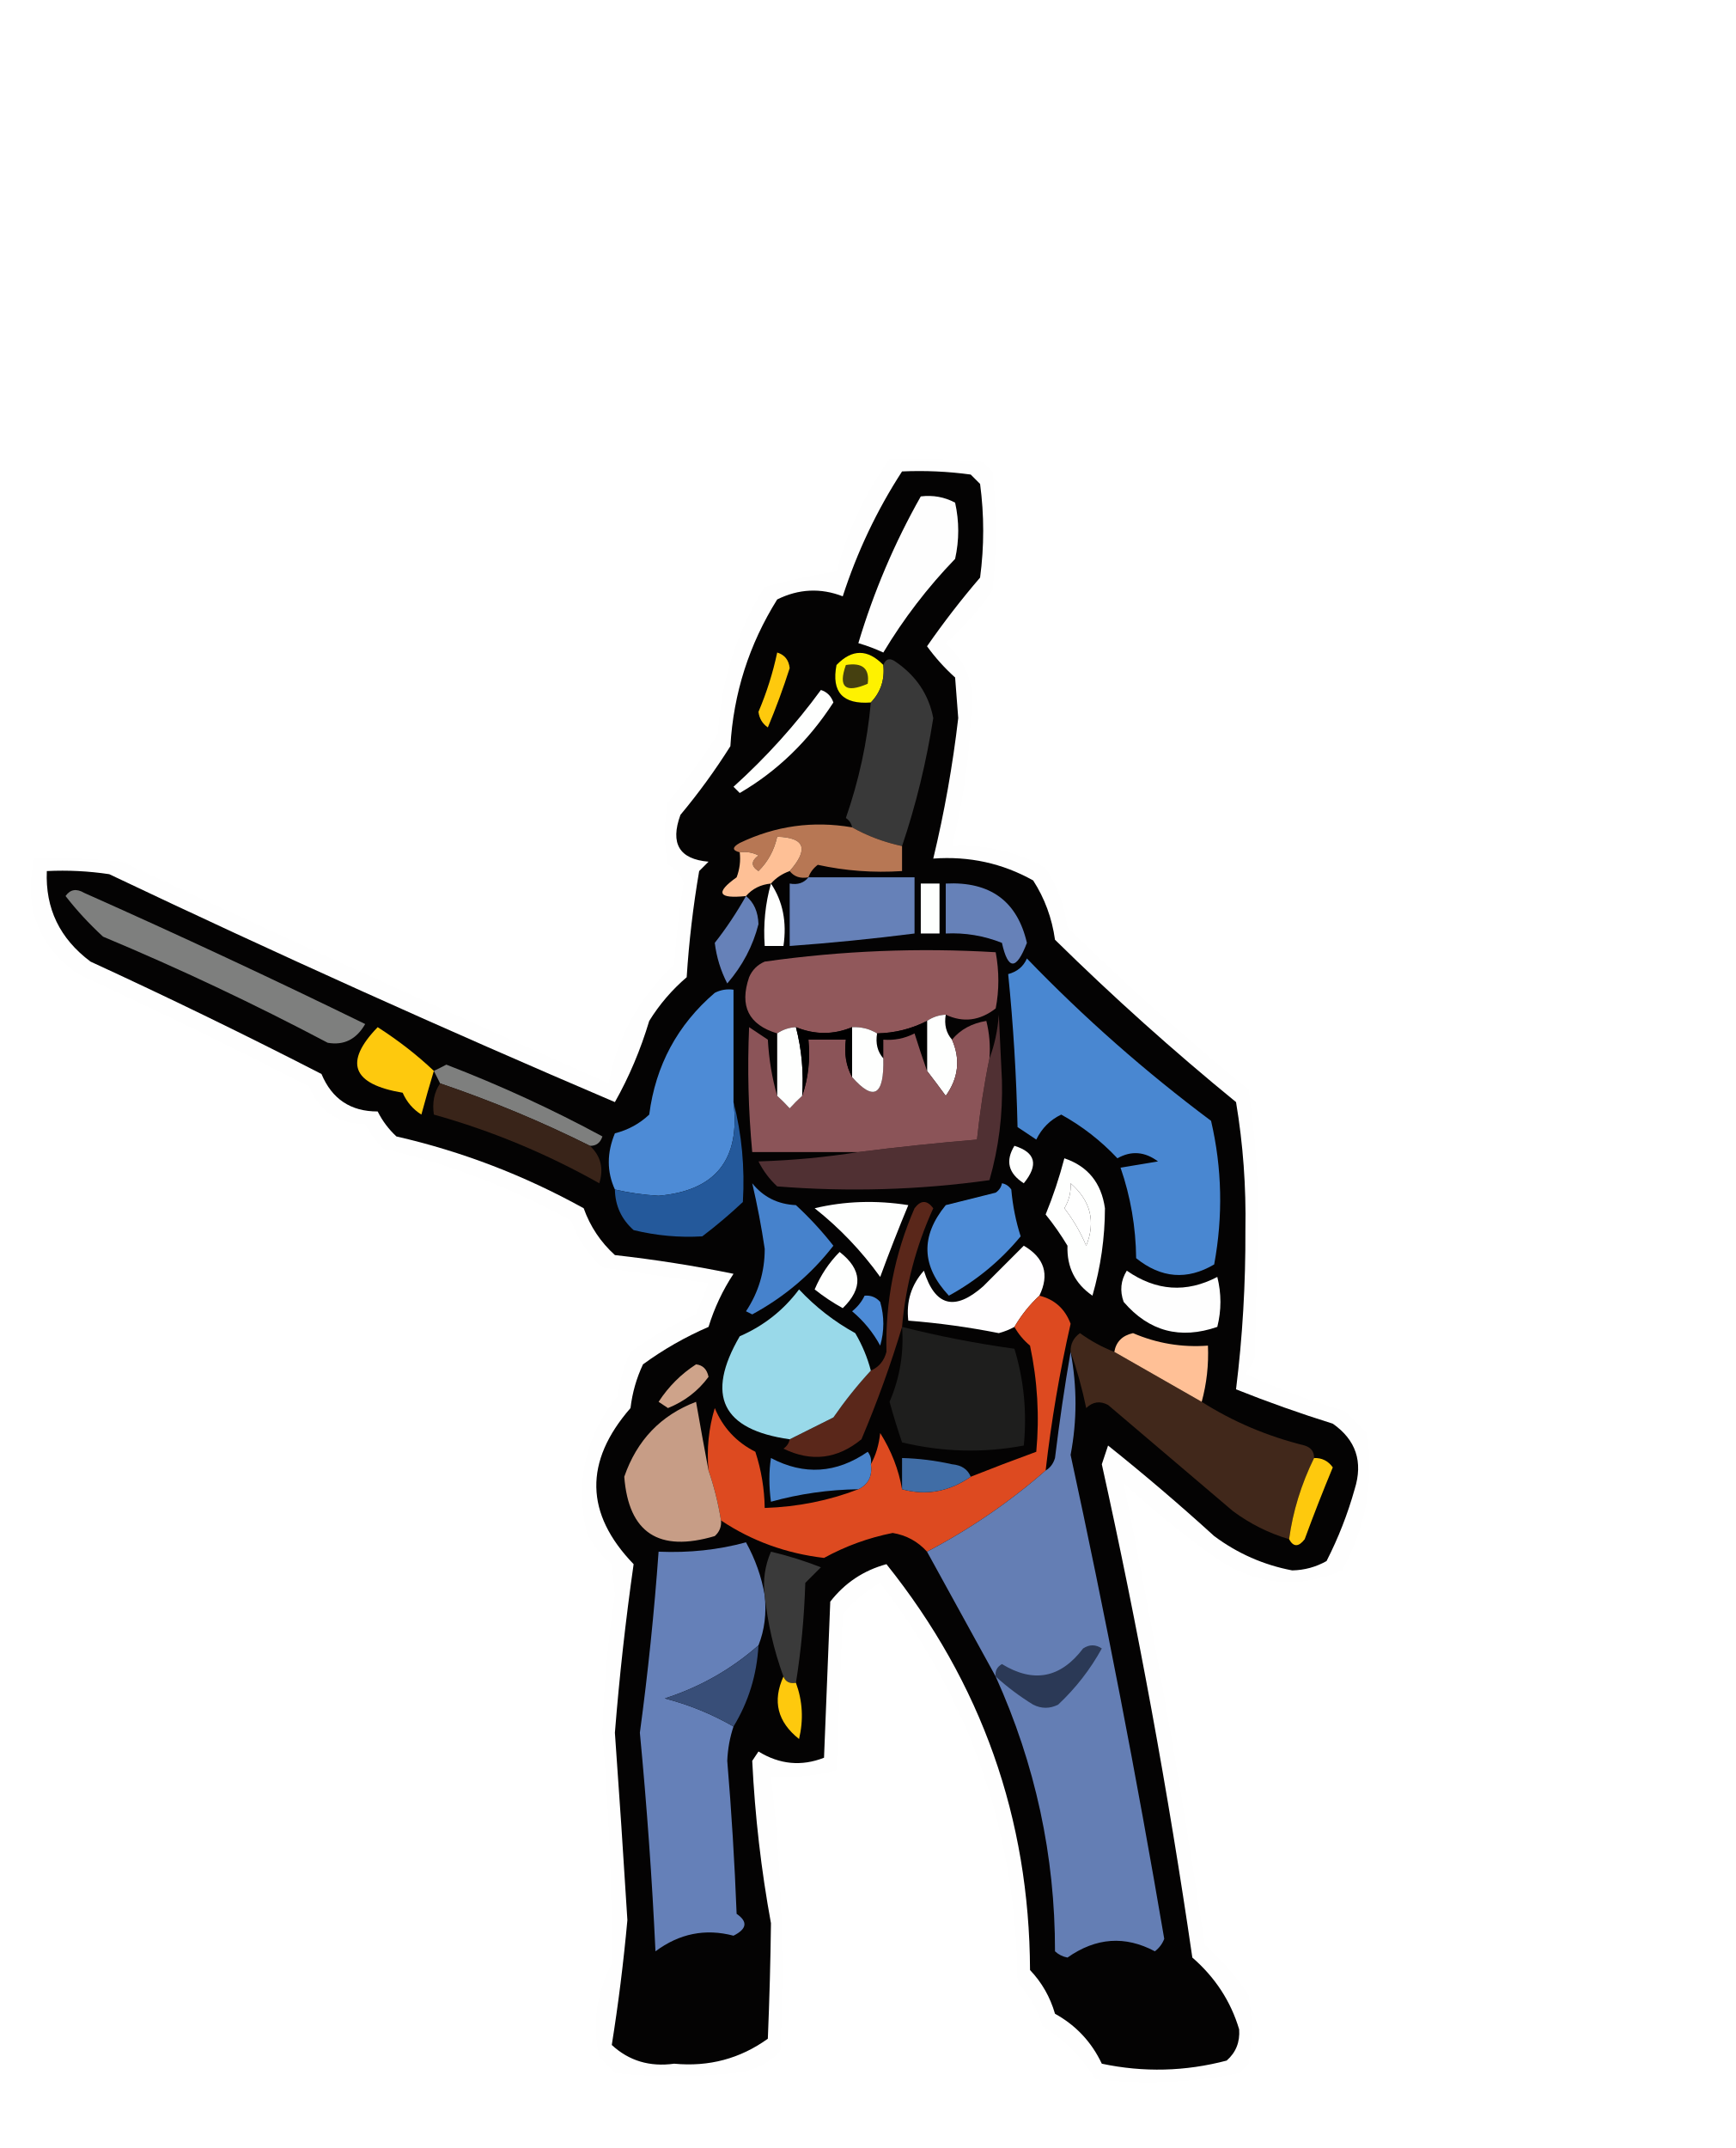
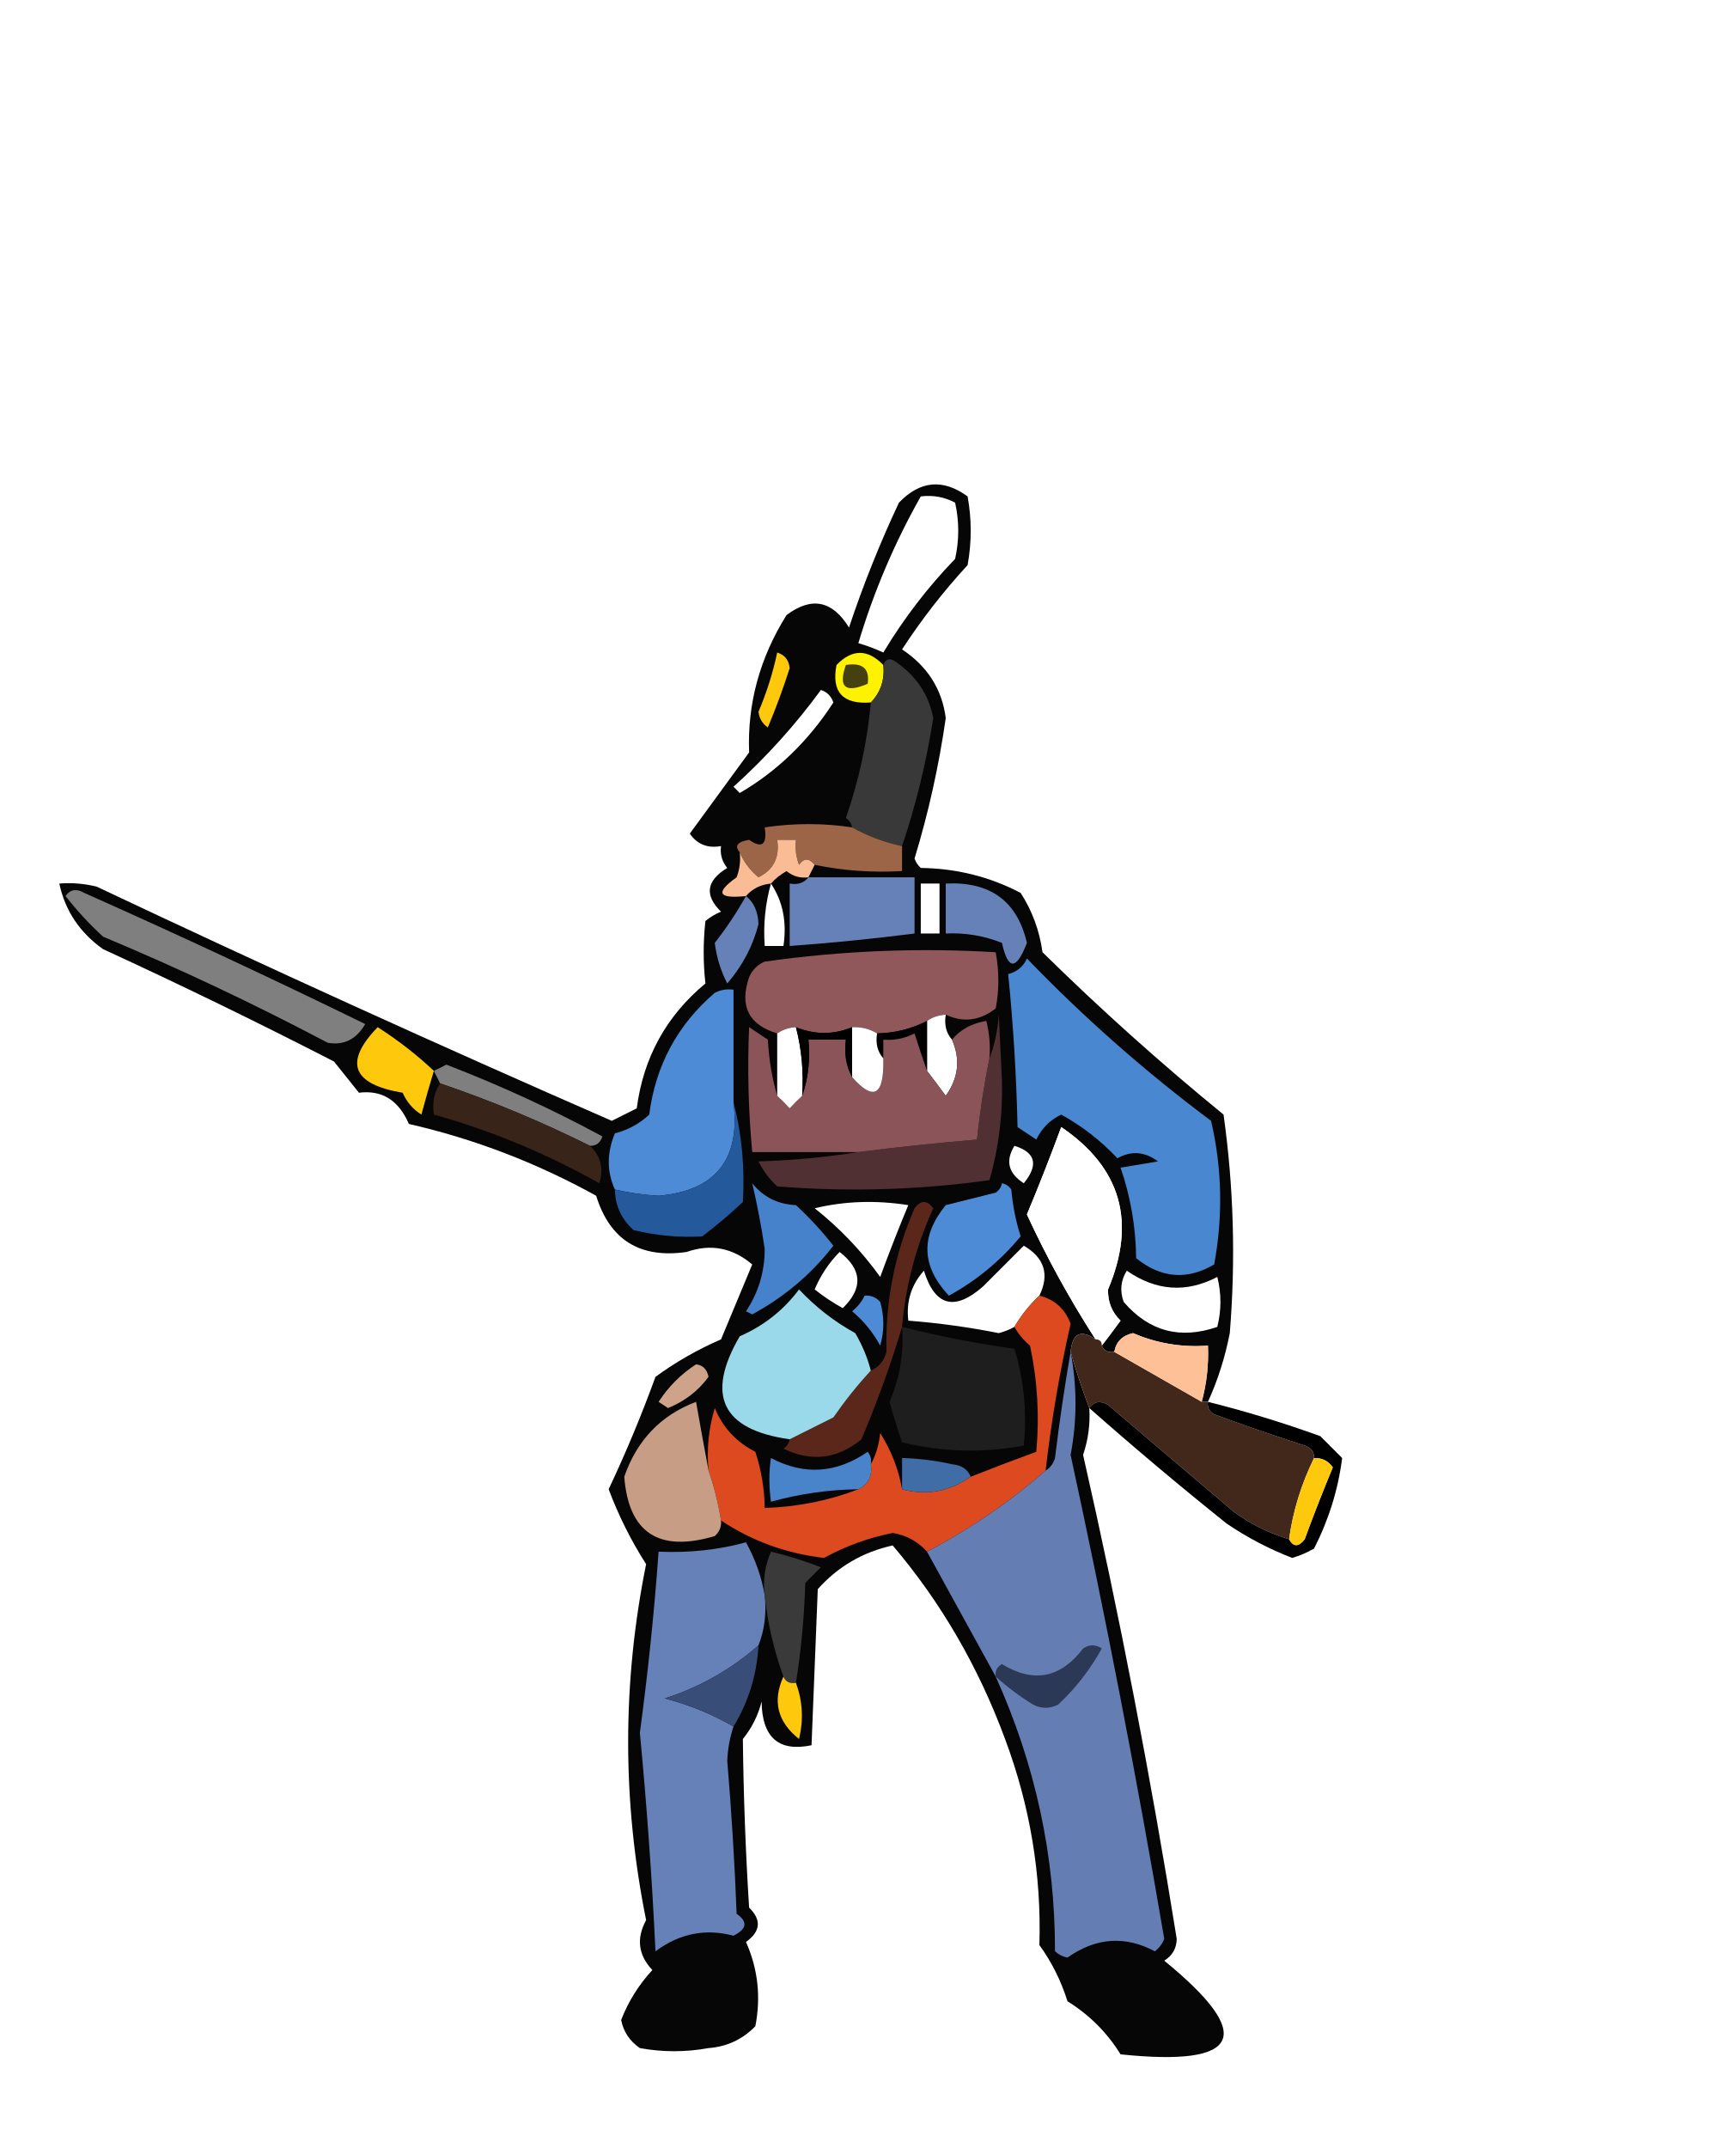
<svg xmlns="http://www.w3.org/2000/svg" version="1.1" width="278px" height="344px" style="shape-rendering:geometricPrecision; text-rendering:geometricPrecision; image-rendering:optimizeQuality; fill-rule:evenodd; clip-rule:evenodd">
  <g>
-     <path style="opacity:1" fill="#fefefe" d="M 142.5,73.5 C 147.511,73.334 152.511,73.501 157.5,74C 158,74.5 158.5,75 159,75.5C 159.667,81.833 159.667,88.167 159,94.5C 156.872,97.63 154.372,100.463 151.5,103C 155.008,106.143 156.341,110.143 155.5,115C 155.222,121.945 154.222,128.778 152.5,135.5C 157.899,135.211 162.899,136.378 167.5,139C 169.345,141.851 170.511,145.018 171,148.5C 180.29,157.635 189.956,166.302 200,174.5C 201.134,181.9 201.634,189.4 201.5,197C 201.333,203.833 201.167,210.667 201,217.5C 200.626,218.416 200.126,219.25 199.5,220C 204.645,222.383 209.978,224.383 215.5,226C 216.667,227.167 217.833,228.333 219,229.5C 220.119,237.268 218.786,244.601 215,251.5C 208.288,254.436 201.788,253.936 195.5,250C 190.044,246.213 184.877,242.046 180,237.5C 184.961,261.979 189.294,286.646 193,311.5C 195.706,313.871 198.039,316.537 200,319.5C 200.667,323.167 200.667,326.833 200,330.5C 199.5,331 199,331.5 198.5,332C 190.913,333.563 183.246,333.896 175.5,333C 173.361,329.527 170.527,326.694 167,324.5C 166.222,321.816 164.889,319.483 163,317.5C 162.816,293.612 155.483,272.279 141,253.5C 138.708,254.79 136.708,256.457 135,258.5C 134.667,266.833 134.333,275.167 134,283.5C 130.606,284.456 127.106,284.789 123.5,284.5C 125.199,299.008 125.699,313.674 125,328.5C 122.958,330.604 120.458,331.771 117.5,332C 111.167,332.667 104.833,332.667 98.5,332C 97.667,331.167 96.833,330.333 96,329.5C 94.857,324.163 95.523,319.163 98,314.5C 98.038,302.16 97.538,289.826 96.5,277.5C 96.697,270.124 97.363,262.791 98.5,255.5C 98.333,253.833 98.167,252.167 98,250.5C 96.287,249.122 94.953,247.455 94,245.5C 92.099,237.249 93.766,229.916 99,223.5C 99.29,221.048 99.956,218.715 101,216.5C 104.265,214.117 107.765,212.117 111.5,210.5C 112.167,208.833 112.833,207.167 113.5,205.5C 107.839,204.637 102.172,203.803 96.5,203C 94.21,200.921 92.543,198.421 91.5,195.5C 81.976,190.23 71.976,186.397 61.5,184C 60.257,182.846 59.257,181.512 58.5,180C 54.175,180.011 51.175,178.011 49.5,174C 37.289,167.728 24.956,161.728 12.5,156C 6.087,151.447 3.753,145.28 5.5,137.5C 10.178,137.334 14.845,137.501 19.5,138C 45.381,150.107 71.381,161.941 97.5,173.5C 98.918,165.995 102.419,159.661 108,154.5C 108.29,150.137 108.79,145.804 109.5,141.5C 109.132,140.09 108.299,139.09 107,138.5C 106.333,135.167 106.333,131.833 107,128.5C 109.911,125.01 112.578,121.344 115,117.5C 115.493,109.042 117.993,101.209 122.5,94C 126.304,92.95 130.137,92.116 134,91.5C 135.792,84.93 138.626,78.93 142.5,73.5 Z M 171.5,189.5 C 174.72,192.313 175.554,195.646 174,199.5C 173.086,197.336 171.919,195.336 170.5,193.5C 171.246,192.264 171.579,190.93 171.5,189.5 Z" />
+     <path style="opacity:1" fill="#fefffe" d="M 144.5,75.5 C 148.182,75.335 151.848,75.501 155.5,76C 156,76.5 156.5,77 157,77.5C 157.667,82.5 157.667,87.5 157,92.5C 153.975,96.024 151.142,99.691 148.5,103.5C 149.815,105.316 151.315,106.983 153,108.5C 153.167,110.667 153.333,112.833 153.5,115C 152.617,122.583 151.283,130.083 149.5,137.5C 155.244,137.081 160.578,138.248 165.5,141C 167.345,143.851 168.511,147.018 169,150.5C 178.29,159.635 187.956,168.302 198,176.5C 199.13,183.232 199.63,190.065 199.5,197C 199.54,205.627 199.04,214.127 198,222.5C 203.074,224.525 208.241,226.359 213.5,228C 217.212,230.602 218.378,234.102 217,238.5C 215.878,242.493 214.378,246.326 212.5,250C 210.801,250.958 208.967,251.458 207,251.5C 202.422,250.628 198.255,248.795 194.5,246C 188.98,240.979 183.314,236.146 177.5,231.5C 177.167,232.5 176.833,233.5 176.5,234.5C 182.297,260.653 187.131,286.986 191,313.5C 194.664,316.682 197.164,320.516 198.5,325C 198.646,327.034 197.98,328.701 196.5,330C 189.866,331.748 183.2,331.915 176.5,330.5C 174.86,327.027 172.36,324.36 169,322.5C 168.222,319.816 166.889,317.483 165,315.5C 164.9,291.203 157.234,269.537 142,250.5C 138.329,251.502 135.329,253.502 133,256.5C 132.667,264.833 132.333,273.167 132,281.5C 128.379,282.913 124.879,282.58 121.5,280.5C 121.167,281 120.833,281.5 120.5,282C 120.935,290.821 121.935,299.488 123.5,308C 123.428,314.022 123.261,320.189 123,326.5C 118.564,329.693 113.564,331.027 108,330.5C 104.082,331.041 100.749,330.041 98,327.5C 99.044,320.985 99.878,314.319 100.5,307.5C 99.884,297.497 99.218,287.497 98.5,277.5C 99.222,268.449 100.222,259.449 101.5,250.5C 93.7,242.416 93.533,234.083 101,225.5C 101.29,223.048 101.956,220.715 103,218.5C 106.265,216.117 109.765,214.117 113.5,212.5C 114.432,209.47 115.765,206.637 117.5,204C 111.305,202.727 104.972,201.727 98.5,201C 96.21,198.921 94.543,196.421 93.5,193.5C 83.976,188.23 73.976,184.397 63.5,182C 62.257,180.846 61.257,179.512 60.5,178C 56.175,178.011 53.175,176.011 51.5,172C 39.289,165.728 26.956,159.728 14.5,154C 9.577,150.323 7.244,145.49 7.5,139.5C 10.85,139.335 14.183,139.502 17.5,140C 44.263,152.715 71.263,164.882 98.5,176.5C 100.775,172.47 102.608,168.136 104,163.5C 105.626,160.872 107.626,158.539 110,156.5C 110.367,150.796 111.034,145.13 112,139.5C 112.5,139 113,138.5 113.5,138C 108.817,137.601 107.317,135.101 109,130.5C 111.911,127.01 114.578,123.344 117,119.5C 117.493,111.042 119.993,103.209 124.5,96C 127.959,94.294 131.459,94.128 135,95.5C 137.319,88.348 140.486,81.681 144.5,75.5 Z" />
  </g>
  <g>
-     <path style="opacity:1" fill="#040303" d="M 144.5,75.5 C 148.182,75.335 151.848,75.501 155.5,76C 156,76.5 156.5,77 157,77.5C 157.667,82.5 157.667,87.5 157,92.5C 153.975,96.024 151.142,99.691 148.5,103.5C 149.815,105.316 151.315,106.983 153,108.5C 153.167,110.667 153.333,112.833 153.5,115C 152.617,122.583 151.283,130.083 149.5,137.5C 155.244,137.081 160.578,138.248 165.5,141C 167.345,143.851 168.511,147.018 169,150.5C 178.29,159.635 187.956,168.302 198,176.5C 199.13,183.232 199.63,190.065 199.5,197C 199.54,205.627 199.04,214.127 198,222.5C 203.074,224.525 208.241,226.359 213.5,228C 217.212,230.602 218.378,234.102 217,238.5C 215.878,242.493 214.378,246.326 212.5,250C 210.801,250.958 208.967,251.458 207,251.5C 202.422,250.628 198.255,248.795 194.5,246C 188.98,240.979 183.314,236.146 177.5,231.5C 177.167,232.5 176.833,233.5 176.5,234.5C 182.297,260.653 187.131,286.986 191,313.5C 194.664,316.682 197.164,320.516 198.5,325C 198.646,327.034 197.98,328.701 196.5,330C 189.866,331.748 183.2,331.915 176.5,330.5C 174.86,327.027 172.36,324.36 169,322.5C 168.222,319.816 166.889,317.483 165,315.5C 164.9,291.203 157.234,269.537 142,250.5C 138.329,251.502 135.329,253.502 133,256.5C 132.667,264.833 132.333,273.167 132,281.5C 128.379,282.913 124.879,282.58 121.5,280.5C 121.167,281 120.833,281.5 120.5,282C 120.935,290.821 121.935,299.488 123.5,308C 123.428,314.022 123.261,320.189 123,326.5C 118.564,329.693 113.564,331.027 108,330.5C 104.082,331.041 100.749,330.041 98,327.5C 99.044,320.985 99.878,314.319 100.5,307.5C 99.884,297.497 99.218,287.497 98.5,277.5C 99.222,268.449 100.222,259.449 101.5,250.5C 93.7,242.416 93.533,234.083 101,225.5C 101.29,223.048 101.956,220.715 103,218.5C 106.265,216.117 109.765,214.117 113.5,212.5C 114.432,209.47 115.765,206.637 117.5,204C 111.305,202.727 104.972,201.727 98.5,201C 96.21,198.921 94.543,196.421 93.5,193.5C 83.976,188.23 73.976,184.397 63.5,182C 62.257,180.846 61.257,179.512 60.5,178C 56.175,178.011 53.175,176.011 51.5,172C 39.289,165.728 26.956,159.728 14.5,154C 9.577,150.323 7.244,145.49 7.5,139.5C 10.85,139.335 14.183,139.502 17.5,140C 44.263,152.715 71.263,164.882 98.5,176.5C 100.775,172.47 102.608,168.136 104,163.5C 105.626,160.872 107.626,158.539 110,156.5C 110.367,150.796 111.034,145.13 112,139.5C 112.5,139 113,138.5 113.5,138C 108.817,137.601 107.317,135.101 109,130.5C 111.911,127.01 114.578,123.344 117,119.5C 117.493,111.042 119.993,103.209 124.5,96C 127.959,94.294 131.459,94.128 135,95.5C 137.319,88.348 140.486,81.681 144.5,75.5 Z M 171.5,189.5 C 171.579,190.93 171.246,192.264 170.5,193.5C 171.919,195.336 173.086,197.336 174,199.5C 175.554,195.646 174.72,192.313 171.5,189.5 Z" />
+     <path style="opacity:1" fill="#060606" d="M 193.5,224.5 C 193.167,224.5 192.833,224.5 192.5,224.5C 193.299,221.57 193.632,218.57 193.5,215.5C 189.325,215.812 185.325,215.145 181.5,213.5C 179.787,213.879 178.787,214.879 178.5,216.5C 177.508,216.672 176.842,216.338 176.5,215.5C 177.479,214.235 178.479,212.901 179.5,211.5C 178.104,210.148 177.437,208.481 177.5,206.5C 182.067,195.667 179.567,187.001 170,180.5C 168.263,185.212 166.43,189.878 164.5,194.5C 167.688,201.405 171.354,208.072 175.5,214.5C 173.128,212.852 171.794,213.519 171.5,216.5C 172.374,219.535 173.374,222.535 174.5,225.5C 174.656,228.066 174.322,230.566 173.5,233C 179.333,258.667 184.333,284.5 188.5,310.5C 188.471,312.029 187.804,313.196 186.5,314C 201.213,326.019 198.88,331.019 179.5,329C 177.361,325.527 174.527,322.694 171,320.5C 169.965,317.204 168.465,314.204 166.5,311.5C 166.842,300.217 165.008,289.217 161,278.5C 156.728,266.929 150.728,256.595 143,247.5C 138.228,248.551 134.228,250.885 131,254.5C 130.667,262.833 130.333,271.167 130,279.5C 124.744,280.598 122.077,278.265 122,272.5C 121.439,274.725 120.439,276.725 119,278.5C 119.099,287.484 119.432,296.484 120,305.5C 122.015,307.478 121.848,309.312 119.5,311C 121.414,315.304 121.914,319.804 121,324.5C 118.958,326.604 116.458,327.771 113.5,328C 109.833,328.667 106.167,328.667 102.5,328C 100.876,326.883 99.876,325.383 99.5,323.5C 100.651,320.535 102.318,317.869 104.5,315.5C 102.239,313.11 101.906,310.443 103.5,307.5C 99.666,288.496 99.666,269.496 103.5,250.5C 101.096,246.745 99.096,242.745 97.5,238.5C 100.278,232.611 102.778,226.611 105,220.5C 108.265,218.117 111.765,216.117 115.5,214.5C 117.167,210.5 118.833,206.5 120.5,202.5C 117.331,199.819 113.831,199.152 110,200.5C 102.526,201.585 97.693,198.585 95.5,191.5C 85.976,186.23 75.976,182.397 65.5,180C 63.854,176.196 61.188,174.53 57.5,175C 56.167,173.333 54.833,171.667 53.5,170C 41.289,163.728 28.956,157.728 16.5,152C 12.764,149.341 10.431,145.841 9.5,141.5C 11.527,141.338 13.527,141.505 15.5,142C 42.837,154.919 70.337,167.419 98,179.5C 99.333,178.833 100.667,178.167 102,177.5C 103.066,169.364 106.733,162.698 113,157.5C 112.631,154.21 112.631,150.877 113,147.5C 113.75,146.874 114.584,146.374 115.5,146C 112.808,143.368 113.141,141.034 116.5,139C 115.663,137.989 115.33,136.822 115.5,135.5C 113.335,135.884 111.668,135.217 110.5,133.5C 113.667,129.167 116.833,124.833 120,120.5C 119.706,112.683 121.706,105.35 126,98.5C 130.003,95.499 133.336,96.165 136,100.5C 138.275,93.674 140.942,87.007 144,80.5C 147.39,76.968 151.057,76.634 155,79.5C 155.667,83.167 155.667,86.833 155,90.5C 151.118,94.714 147.618,99.214 144.5,104C 148.574,106.706 150.908,110.373 151.5,115C 150.407,122.63 148.741,130.13 146.5,137.5C 146.709,138.086 147.043,138.586 147.5,139C 153.218,139.074 158.552,140.407 163.5,143C 165.345,145.851 166.511,149.018 167,152.5C 176.29,161.635 185.956,170.302 196,178.5C 197.623,190.07 197.957,201.736 197,213.5C 196.239,217.395 195.072,221.062 193.5,224.5 Z" />
  </g>
  <g>
-     <path style="opacity:1" fill="#fefefe" d="M 147.5,79.5 C 149.467,79.261 151.301,79.594 153,80.5C 153.667,83.5 153.667,86.5 153,89.5C 148.592,94.073 144.759,99.073 141.5,104.5C 140.205,103.902 138.872,103.402 137.5,103C 139.965,94.764 143.298,86.93 147.5,79.5 Z" />
+     <path style="opacity:1" fill="#fefffe" d="M 147.5,79.5 C 149.467,79.261 151.301,79.594 153,80.5C 153.667,83.5 153.667,86.5 153,89.5C 148.592,94.073 144.759,99.073 141.5,104.5C 140.205,103.902 138.872,103.402 137.5,103C 139.965,94.764 143.298,86.93 147.5,79.5 Z" />
  </g>
  <g>
    <path style="opacity:1" fill="#fec90d" d="M 124.5,104.5 C 125.695,104.866 126.361,105.699 126.5,107C 125.472,110.221 124.306,113.388 123,116.5C 122.13,115.892 121.63,115.059 121.5,114C 122.816,110.902 123.816,107.735 124.5,104.5 Z" />
  </g>
  <g>
    <path style="opacity:1" fill="#fef200" d="M 141.5,106.5 C 141.747,108.858 141.081,110.858 139.5,112.5C 135,112.836 133.167,110.836 134,106.5C 136.494,103.914 138.994,103.914 141.5,106.5 Z" />
  </g>
  <g>
    <path style="opacity:1" fill="#393939" d="M 144.5,135.5 C 141.603,134.871 138.936,133.871 136.5,132.5C 136.389,131.883 136.056,131.383 135.5,131C 137.593,124.986 138.926,118.82 139.5,112.5C 141.081,110.858 141.747,108.858 141.5,106.5C 141.897,105.475 142.563,105.308 143.5,106C 146.784,108.259 148.784,111.259 149.5,115C 148.387,122.093 146.72,128.927 144.5,135.5 Z" />
  </g>
  <g>
    <path style="opacity:1" fill="#454010" d="M 135.5,106.5 C 138.166,106.066 139.333,107.066 139,109.5C 135.403,111.066 134.237,110.066 135.5,106.5 Z" />
  </g>
  <g>
    <path style="opacity:1" fill="#fefffe" d="M 131.5,110.5 C 132.478,110.811 133.145,111.478 133.5,112.5C 129.504,118.668 124.504,123.501 118.5,127C 118.167,126.667 117.833,126.333 117.5,126C 122.744,121.261 127.41,116.095 131.5,110.5 Z" />
  </g>
  <g>
-     <path style="opacity:1" fill="#b77754" d="M 136.5,132.5 C 138.936,133.871 141.603,134.871 144.5,135.5C 144.5,136.833 144.5,138.167 144.5,139.5C 139.901,139.8 135.401,139.467 131,138.5C 130.283,139.044 129.783,139.711 129.5,140.5C 128.209,140.737 127.209,140.404 126.5,139.5C 129.605,135.966 128.938,134.133 124.5,134C 124.012,136.176 123.012,138.009 121.5,139.5C 120.289,138.726 120.289,137.893 121.5,137C 120.552,136.517 119.552,136.351 118.5,136.5C 117.262,136.19 117.262,135.69 118.5,135C 124.234,132.252 130.234,131.419 136.5,132.5 Z" />
+     <path style="opacity:1" fill="#9c6547" d="M 136.5,132.5 C 138.936,133.871 141.603,134.871 144.5,135.5C 144.5,136.833 144.5,138.167 144.5,139.5C 139.737,139.774 135.07,139.441 130.5,138.5C 129.603,137.402 128.77,137.402 128,138.5C 127.51,137.207 127.343,135.873 127.5,134.5C 126.5,134.5 125.5,134.5 124.5,134.5C 124.923,137.288 123.923,139.288 121.5,140.5C 120.141,139.376 119.141,138.042 118.5,136.5C 117.62,135.469 118.12,134.802 120,134.5C 122.078,135.943 122.911,135.276 122.5,132.5C 127.222,131.806 131.888,131.806 136.5,132.5 Z" />
  </g>
  <g>
-     <path style="opacity:1" fill="#fec096" d="M 126.5,139.5 C 125.29,139.932 124.29,140.599 123.5,141.5C 121.847,141.66 120.514,142.326 119.5,143.5C 115.03,143.97 114.53,142.97 118,140.5C 118.49,139.207 118.657,137.873 118.5,136.5C 119.552,136.351 120.552,136.517 121.5,137C 120.289,137.893 120.289,138.726 121.5,139.5C 123.012,138.009 124.012,136.176 124.5,134C 128.938,134.133 129.605,135.966 126.5,139.5 Z" />
+     <path style="opacity:1" fill="#fabc94" d="M 130.5,138.5 C 130.167,139.167 129.833,139.833 129.5,140.5C 128.178,140.67 127.011,140.337 126,139.5C 125.005,140.066 124.172,140.733 123.5,141.5C 121.847,141.66 120.514,142.326 119.5,143.5C 115.03,143.97 114.53,142.97 118,140.5C 118.49,139.207 118.657,137.873 118.5,136.5C 119.141,138.042 120.141,139.376 121.5,140.5C 123.923,139.288 124.923,137.288 124.5,134.5C 125.5,134.5 126.5,134.5 127.5,134.5C 127.343,135.873 127.51,137.207 128,138.5C 128.77,137.402 129.603,137.402 130.5,138.5 Z" />
  </g>
  <g>
    <path style="opacity:1" fill="#6681b8" d="M 129.5,140.5 C 135.167,140.5 140.833,140.5 146.5,140.5C 146.5,143.5 146.5,146.5 146.5,149.5C 139.86,150.346 133.193,151.013 126.5,151.5C 126.5,148.167 126.5,144.833 126.5,141.5C 127.791,141.737 128.791,141.404 129.5,140.5 Z" />
  </g>
  <g>
    <path style="opacity:1" fill="#fefffe" d="M 123.5,141.5 C 125.402,144.337 126.069,147.671 125.5,151.5C 124.5,151.5 123.5,151.5 122.5,151.5C 122.253,148.061 122.586,144.728 123.5,141.5 Z" />
  </g>
  <g>
    <path style="opacity:1" fill="#fefffe" d="M 147.5,141.5 C 148.5,141.5 149.5,141.5 150.5,141.5C 150.5,144.167 150.5,146.833 150.5,149.5C 149.5,149.5 148.5,149.5 147.5,149.5C 147.5,146.833 147.5,144.167 147.5,141.5 Z" />
  </g>
  <g>
    <path style="opacity:1" fill="#6681b8" d="M 151.5,141.5 C 158.618,141.145 162.952,144.312 164.5,151C 162.809,155.414 161.476,155.414 160.5,151C 157.607,149.851 154.607,149.351 151.5,149.5C 151.5,146.833 151.5,144.167 151.5,141.5 Z" />
  </g>
  <g>
    <path style="opacity:1" fill="#7e7f7e" d="M 10.5,143.5 C 11.251,142.427 12.251,142.26 13.5,143C 28.62,149.727 43.62,156.727 58.5,164C 57.094,166.449 55.094,167.449 52.5,167C 40.742,160.787 28.742,155.121 16.5,150C 14.266,147.937 12.266,145.771 10.5,143.5 Z" />
  </g>
  <g>
    <path style="opacity:1" fill="#6681b8" d="M 119.5,143.5 C 120.765,144.514 121.431,146.014 121.5,148C 120.616,151.491 118.949,154.658 116.5,157.5C 115.448,155.458 114.781,153.292 114.5,151C 116.342,148.65 118.009,146.15 119.5,143.5 Z" />
  </g>
  <g>
    <path style="opacity:1" fill="#91585b" d="M 151.5,162.5 C 150.391,162.557 149.391,162.89 148.5,163.5C 146.007,164.774 143.341,165.44 140.5,165.5C 139.292,164.766 137.959,164.433 136.5,164.5C 133.535,165.734 130.535,165.734 127.5,164.5C 126.391,164.557 125.391,164.89 124.5,165.5C 119.922,164.118 118.422,161.118 120,156.5C 120.5,155.333 121.333,154.5 122.5,154C 134.828,152.256 147.162,151.756 159.5,152.5C 160.068,155.588 160.068,158.588 159.5,161.5C 156.957,163.478 154.29,163.811 151.5,162.5 Z" />
  </g>
  <g>
    <path style="opacity:1" fill="#4987d1" d="M 164.5,153.5 C 173.645,162.983 183.478,171.649 194,179.5C 195.765,187.083 195.931,194.749 194.5,202.5C 190.168,205.051 186.001,204.718 182,201.5C 181.942,196.481 181.108,191.648 179.5,187C 181.5,186.667 183.5,186.333 185.5,186C 183.376,184.418 181.21,184.251 179,185.5C 176.344,182.678 173.344,180.345 170,178.5C 168.233,179.34 166.899,180.673 166,182.5C 165,181.833 164,181.167 163,180.5C 162.817,172.255 162.317,164.088 161.5,156C 162.942,155.623 163.942,154.79 164.5,153.5 Z" />
  </g>
  <g>
    <path style="opacity:1" fill="#4d8bd6" d="M 117.5,176.5 C 118.619,185.706 114.619,190.706 105.5,191.5C 103.117,191.363 100.783,191.029 98.5,190.5C 97.197,187.645 97.197,184.645 98.5,181.5C 100.614,180.966 102.448,179.966 104,178.5C 105.021,170.623 108.521,164.123 114.5,159C 115.448,158.517 116.448,158.351 117.5,158.5C 117.5,164.5 117.5,170.5 117.5,176.5 Z" />
  </g>
  <g>
    <path style="opacity:1" fill="#fefffe" d="M 151.5,162.5 C 151.232,164.099 151.566,165.432 152.5,166.5C 153.877,169.636 153.544,172.636 151.5,175.5C 150.479,174.099 149.479,172.765 148.5,171.5C 148.5,168.833 148.5,166.167 148.5,163.5C 149.391,162.89 150.391,162.557 151.5,162.5 Z" />
  </g>
  <g>
    <path style="opacity:1" fill="#503033" d="M 137.5,184.5 C 143.685,183.712 150.018,183.045 156.5,182.5C 156.976,178.007 157.642,173.673 158.5,169.5C 159.314,167.369 159.814,165.036 160,162.5C 160.167,166 160.333,169.5 160.5,173C 160.655,178.485 159.989,183.819 158.5,189C 147.225,190.576 135.892,190.909 124.5,190C 123.257,188.846 122.257,187.512 121.5,186C 127.016,185.827 132.349,185.327 137.5,184.5 Z" />
  </g>
  <g>
    <path style="opacity:1" fill="#000000" d="M 148.5,163.5 C 148.5,166.167 148.5,168.833 148.5,171.5C 147.835,169.631 147.169,167.631 146.5,165.5C 144.929,166.309 143.262,166.643 141.5,166.5C 141.5,167.5 141.5,168.5 141.5,169.5C 140.566,168.432 140.232,167.099 140.5,165.5C 143.341,165.44 146.007,164.774 148.5,163.5 Z" />
  </g>
  <g>
    <path style="opacity:1" fill="#8b5458" d="M 158.5,169.5 C 157.642,173.673 156.976,178.007 156.5,182.5C 150.018,183.045 143.685,183.712 137.5,184.5C 131.833,184.5 126.167,184.5 120.5,184.5C 119.878,177.836 119.712,171.169 120,164.5C 121,165.167 122,165.833 123,166.5C 123.181,169.695 123.681,172.695 124.5,175.5C 125.151,176.091 125.818,176.757 126.5,177.5C 127.182,176.757 127.849,176.091 128.5,175.5C 129.477,172.713 129.81,169.713 129.5,166.5C 131.5,166.5 133.5,166.5 135.5,166.5C 135.205,168.735 135.539,170.735 136.5,172.5C 139.98,176.447 141.647,175.447 141.5,169.5C 141.5,168.5 141.5,167.5 141.5,166.5C 143.262,166.643 144.929,166.309 146.5,165.5C 147.169,167.631 147.835,169.631 148.5,171.5C 149.479,172.765 150.479,174.099 151.5,175.5C 153.544,172.636 153.877,169.636 152.5,166.5C 153.841,164.88 155.674,163.88 158,163.5C 158.495,165.473 158.662,167.473 158.5,169.5 Z" />
  </g>
  <g>
    <path style="opacity:1" fill="#fec90d" d="M 69.5,171.5 C 68.835,173.698 68.168,176.031 67.5,178.5C 66.155,177.653 65.155,176.487 64.5,175C 56.382,173.637 55.049,170.137 60.5,164.5C 63.819,166.632 66.819,168.965 69.5,171.5 Z" />
  </g>
  <g>
    <path style="opacity:1" fill="#fefffe" d="M 127.5,164.5 C 128.423,168.064 128.756,171.731 128.5,175.5C 127.849,176.091 127.182,176.757 126.5,177.5C 125.818,176.757 125.151,176.091 124.5,175.5C 124.5,172.167 124.5,168.833 124.5,165.5C 125.391,164.89 126.391,164.557 127.5,164.5 Z" />
  </g>
  <g>
    <path style="opacity:1" fill="#000000" d="M 127.5,164.5 C 130.535,165.734 133.535,165.734 136.5,164.5C 136.5,167.167 136.5,169.833 136.5,172.5C 135.539,170.735 135.205,168.735 135.5,166.5C 133.5,166.5 131.5,166.5 129.5,166.5C 129.81,169.713 129.477,172.713 128.5,175.5C 128.756,171.731 128.423,168.064 127.5,164.5 Z" />
  </g>
  <g>
    <path style="opacity:1" fill="#fefffe" d="M 136.5,164.5 C 137.959,164.433 139.292,164.766 140.5,165.5C 140.232,167.099 140.566,168.432 141.5,169.5C 141.647,175.447 139.98,176.447 136.5,172.5C 136.5,169.833 136.5,167.167 136.5,164.5 Z" />
  </g>
  <g>
    <path style="opacity:1" fill="#7e7f7e" d="M 94.5,183.5 C 86.797,179.655 78.797,176.321 70.5,173.5C 70.167,172.833 69.833,172.167 69.5,171.5C 70.15,171.196 70.817,170.863 71.5,170.5C 80.161,173.834 88.494,177.667 96.5,182C 96.164,183.03 95.497,183.53 94.5,183.5 Z" />
  </g>
  <g>
    <path style="opacity:1" fill="#392419" d="M 70.5,173.5 C 78.797,176.321 86.797,179.655 94.5,183.5C 96.243,185.126 96.743,187.126 96,189.5C 87.555,184.745 78.722,181.078 69.5,178.5C 69.216,176.585 69.549,174.919 70.5,173.5 Z" />
  </g>
  <g>
    <path style="opacity:1" fill="#24599b" d="M 117.5,176.5 C 118.828,181.637 119.328,186.97 119,192.5C 116.926,194.452 114.759,196.285 112.5,198C 108.818,198.222 105.152,197.889 101.5,197C 99.549,195.266 98.549,193.099 98.5,190.5C 100.783,191.029 103.117,191.363 105.5,191.5C 114.619,190.706 118.619,185.706 117.5,176.5 Z" />
  </g>
  <g>
+     <path style="opacity:1" fill="#fefffe" d="M 176.5,215.5 C 176.5,214.833 176.167,214.5 175.5,214.5C 171.354,208.072 167.688,201.405 164.5,194.5C 166.43,189.878 168.263,185.212 170,180.5C 179.567,187.001 182.067,195.667 177.5,206.5C 177.437,208.481 178.104,210.148 179.5,211.5C 178.479,212.901 177.479,214.235 176.5,215.5 Z" />
+   </g>
+   <g>
    <path style="opacity:1" fill="#fefffe" d="M 162.5,183.5 C 165.902,184.558 166.402,186.558 164,189.5C 161.521,187.912 161.021,185.912 162.5,183.5 Z" />
  </g>
  <g>
-     <path style="opacity:1" fill="#fefffe" d="M 170.5,185.5 C 174.257,186.767 176.424,189.434 177,193.5C 176.993,198.213 176.327,202.88 175,207.5C 172.212,205.588 170.879,202.921 171,199.5C 169.936,197.731 168.769,196.064 167.5,194.5C 168.704,191.556 169.704,188.556 170.5,185.5 Z M 171.5,189.5 C 171.579,190.93 171.246,192.264 170.5,193.5C 171.919,195.336 173.086,197.336 174,199.5C 175.554,195.646 174.72,192.313 171.5,189.5 Z" />
+     <path style="opacity:0" fill="#6681b8" d="M 170.5,185.5 C 174.257,186.767 176.424,189.434 177,193.5C 176.993,198.213 176.327,202.88 175,207.5C 172.212,205.588 170.879,202.921 171,199.5C 169.936,197.731 168.769,196.064 167.5,194.5C 168.704,191.556 169.704,188.556 170.5,185.5 Z" />
  </g>
  <g>
    <path style="opacity:1" fill="#4d8bd6" d="M 160.5,189.5 C 161.117,189.611 161.617,189.944 162,190.5C 162.226,193.095 162.726,195.595 163.5,198C 160.249,201.922 156.416,205.088 152,207.5C 147.593,202.803 147.426,197.97 151.5,193C 154.167,192.333 156.833,191.667 159.5,191C 160.056,190.617 160.389,190.117 160.5,189.5 Z" />
  </g>
  <g>
    <path style="opacity:1" fill="#fefffe" d="M 130.5,193.5 C 135.316,192.35 140.316,192.184 145.5,193C 143.927,196.778 142.427,200.611 141,204.5C 137.998,200.332 134.498,196.665 130.5,193.5 Z" />
  </g>
  <g>
    <path style="opacity:1" fill="#5a271a" d="M 144.5,212.5 C 142.726,218.432 140.56,224.432 138,230.5C 134.126,233.675 129.959,234.175 125.5,232C 126.056,231.617 126.389,231.117 126.5,230.5C 128.741,229.379 131.075,228.213 133.5,227C 135.364,224.312 137.364,221.812 139.5,219.5C 140.79,218.942 141.623,217.942 142,216.5C 141.805,208.492 143.305,200.825 146.5,193.5C 147.5,192.167 148.5,192.167 149.5,193.5C 146.73,199.581 145.064,205.914 144.5,212.5 Z" />
  </g>
  <g>
    <path style="opacity:1" fill="#4682cc" d="M 120.5,189.5 C 122.262,191.7 124.596,192.867 127.5,193C 129.684,195.016 131.684,197.183 133.5,199.5C 129.996,204.03 125.663,207.697 120.5,210.5C 120.167,210.333 119.833,210.167 119.5,210C 121.505,206.984 122.505,203.651 122.5,200C 121.975,196.459 121.308,192.959 120.5,189.5 Z" />
  </g>
  <g>
-     <path style="opacity:1" fill="#fffeff" d="M 166.5,207.5 C 164.937,208.945 163.604,210.611 162.5,212.5C 161.735,212.923 160.902,213.257 160,213.5C 155.206,212.547 150.373,211.88 145.5,211.5C 145.144,208.436 145.977,205.769 148,203.5C 149.769,209.198 152.936,210.031 157.5,206C 159.667,203.833 161.833,201.667 164,199.5C 167.315,201.435 168.149,204.101 166.5,207.5 Z" />
+     <path style="opacity:1" fill="#fefffe" d="M 166.5,207.5 C 164.937,208.945 163.604,210.611 162.5,212.5C 161.735,212.923 160.902,213.257 160,213.5C 155.206,212.547 150.373,211.88 145.5,211.5C 145.144,208.436 145.977,205.769 148,203.5C 149.769,209.198 152.936,210.031 157.5,206C 159.667,203.833 161.833,201.667 164,199.5C 167.315,201.435 168.149,204.101 166.5,207.5 Z" />
  </g>
  <g>
    <path style="opacity:1" fill="#fefffe" d="M 134.5,200.5 C 138.12,203.31 138.286,206.31 135,209.5C 133.414,208.624 131.914,207.624 130.5,206.5C 131.467,204.21 132.8,202.21 134.5,200.5 Z" />
  </g>
  <g>
-     <path style="opacity:1" fill="#fefefe" d="M 180.5,203.5 C 185.2,206.761 190.034,207.095 195,204.5C 195.667,207.167 195.667,209.833 195,212.5C 189.056,214.553 184.056,213.22 180,208.5C 179.36,206.735 179.527,205.068 180.5,203.5 Z" />
+     <path style="opacity:1" fill="#fefffe" d="M 180.5,203.5 C 185.2,206.761 190.034,207.095 195,204.5C 195.667,207.167 195.667,209.833 195,212.5C 189.056,214.553 184.056,213.22 180,208.5C 179.36,206.735 179.527,205.068 180.5,203.5 Z" />
  </g>
  <g>
    <path style="opacity:1" fill="#99d9e9" d="M 139.5,219.5 C 137.364,221.812 135.364,224.312 133.5,227C 131.075,228.213 128.741,229.379 126.5,230.5C 115.652,228.97 112.985,223.47 118.5,214C 122.342,212.332 125.509,209.832 128,206.5C 130.638,209.317 133.638,211.65 137,213.5C 138.122,215.407 138.955,217.407 139.5,219.5 Z" />
  </g>
  <g>
    <path style="opacity:1" fill="#4d8bd6" d="M 138.5,207.5 C 139.496,207.414 140.329,207.748 141,208.5C 141.667,210.833 141.667,213.167 141,215.5C 139.859,213.391 138.359,211.558 136.5,210C 137.381,209.292 138.047,208.458 138.5,207.5 Z" />
  </g>
  <g>
    <path style="opacity:1" fill="#dd4a20" d="M 166.5,207.5 C 168.934,208.099 170.601,209.599 171.5,212C 169.742,219.731 168.408,227.565 167.5,235.5C 161.691,240.573 155.357,244.907 148.5,248.5C 147.026,246.863 145.192,245.863 143,245.5C 139.129,246.269 135.462,247.602 132,249.5C 125.925,248.784 120.425,246.784 115.5,243.5C 115.037,240.67 114.371,238.003 113.5,235.5C 113.18,232.102 113.513,228.768 114.5,225.5C 115.797,228.631 117.964,230.964 121,232.5C 121.953,235.432 122.453,238.432 122.5,241.5C 127.784,241.324 132.784,240.324 137.5,238.5C 139.104,237.713 139.771,236.38 139.5,234.5C 140.302,233.048 140.802,231.382 141,229.5C 142.791,232.35 143.958,235.35 144.5,238.5C 148.371,239.558 152.037,238.891 155.5,236.5C 158.96,235.125 162.46,233.791 166,232.5C 166.53,226.796 166.197,221.129 165,215.5C 163.955,214.627 163.122,213.627 162.5,212.5C 163.604,210.611 164.937,208.945 166.5,207.5 Z" />
  </g>
  <g>
-     <path style="opacity:1" fill="#1e1e1d" d="M 144.5,212.5 C 150.391,213.989 156.391,215.156 162.5,216C 164.026,221.044 164.526,226.211 164,231.5C 157.53,232.724 151.03,232.557 144.5,231C 143.773,228.876 143.106,226.709 142.5,224.5C 144.145,220.675 144.812,216.675 144.5,212.5 Z" />
+     <path style="opacity:1" fill="#1d1e1d" d="M 144.5,212.5 C 150.391,213.989 156.391,215.156 162.5,216C 164.026,221.044 164.526,226.211 164,231.5C 157.53,232.724 151.03,232.557 144.5,231C 143.773,228.876 143.106,226.709 142.5,224.5C 144.145,220.675 144.812,216.675 144.5,212.5 Z" />
  </g>
  <g>
-     <path style="opacity:1" fill="#41281b" d="M 178.5,216.5 C 183.139,219.155 187.806,221.821 192.5,224.5C 197.497,227.677 202.997,230.01 209,231.5C 210.03,231.836 210.53,232.503 210.5,233.5C 208.437,237.717 207.104,242.05 206.5,246.5C 203.243,245.538 200.243,244.038 197.5,242C 190.833,236.333 184.167,230.667 177.5,225C 176.216,224.316 175.049,224.483 174,225.5C 173.34,222.322 172.507,219.322 171.5,216.5C 171.461,215.244 171.961,214.244 173,213.5C 174.741,214.758 176.574,215.758 178.5,216.5 Z" />
+     <path style="opacity:1" fill="#41281b" d="M 175.5,214.5 C 176.167,214.5 176.5,214.833 176.5,215.5C 176.842,216.338 177.508,216.672 178.5,216.5C 183.139,219.155 187.806,221.821 192.5,224.5C 192.833,224.5 193.167,224.5 193.5,224.5C 193.369,225.376 193.702,226.043 194.5,226.5C 199.296,228.265 204.129,229.932 209,231.5C 210.03,231.836 210.53,232.503 210.5,233.5C 208.437,237.717 207.104,242.05 206.5,246.5C 203.243,245.538 200.243,244.038 197.5,242C 190.833,236.333 184.167,230.667 177.5,225C 176.251,224.26 175.251,224.427 174.5,225.5C 173.374,222.535 172.374,219.535 171.5,216.5C 171.794,213.519 173.128,212.852 175.5,214.5 Z" />
  </g>
  <g>
-     <path style="opacity:1" fill="#ffc096" d="M 192.5,224.5 C 187.806,221.821 183.139,219.155 178.5,216.5C 178.787,214.879 179.787,213.879 181.5,213.5C 185.325,215.145 189.325,215.812 193.5,215.5C 193.632,218.57 193.299,221.57 192.5,224.5 Z" />
+     <path style="opacity:1" fill="#fec096" d="M 192.5,224.5 C 187.806,221.821 183.139,219.155 178.5,216.5C 178.787,214.879 179.787,213.879 181.5,213.5C 185.325,215.145 189.325,215.812 193.5,215.5C 193.632,218.57 193.299,221.57 192.5,224.5 Z" />
  </g>
  <g>
    <path style="opacity:1" fill="#647eb4" d="M 171.5,216.5 C 172.545,222.012 172.545,227.512 171.5,233C 177.08,258.734 182.08,284.567 186.5,310.5C 186.192,311.308 185.692,311.975 185,312.5C 180.226,309.959 175.559,310.292 171,313.5C 170.228,313.355 169.561,313.022 169,312.5C 169.021,297.237 165.854,282.57 159.5,268.5C 155.812,261.786 152.145,255.119 148.5,248.5C 155.357,244.907 161.691,240.573 167.5,235.5C 168.222,235.082 168.722,234.416 169,233.5C 169.71,227.669 170.543,222.002 171.5,216.5 Z" />
  </g>
  <g>
    <path style="opacity:1" fill="#cea38a" d="M 111.5,218.5 C 112.586,218.62 113.253,219.287 113.5,220.5C 111.845,222.754 109.678,224.421 107,225.5C 106.5,225.167 106,224.833 105.5,224.5C 107.103,222.046 109.103,220.046 111.5,218.5 Z" />
  </g>
  <g>
    <path style="opacity:1" fill="#c79d86" d="M 113.5,235.5 C 114.371,238.003 115.037,240.67 115.5,243.5C 115.586,244.496 115.252,245.329 114.5,246C 105.532,248.657 100.699,245.49 100,236.5C 102.027,230.642 105.86,226.642 111.5,224.5C 112.167,228.313 112.834,231.979 113.5,235.5 Z" />
  </g>
  <g>
+     <path style="opacity:1" fill="#000000" d="M 174.5,225.5 C 175.251,224.427 176.251,224.26 177.5,225C 184.167,230.667 190.833,236.333 197.5,242C 200.243,244.038 203.243,245.538 206.5,246.5C 207.189,247.774 208.023,247.774 209,246.5C 210.427,242.611 211.927,238.778 213.5,235C 212.756,233.961 211.756,233.461 210.5,233.5C 210.53,232.503 210.03,231.836 209,231.5C 204.129,229.932 199.296,228.265 194.5,226.5C 193.702,226.043 193.369,225.376 193.5,224.5C 199.572,226.023 205.572,227.857 211.5,230C 212.667,231.167 213.833,232.333 215,233.5C 214.365,238.526 212.865,243.359 210.5,248C 209.391,248.638 208.225,249.138 207,249.5C 203.279,248.057 199.779,246.223 196.5,244C 189.001,237.998 181.668,231.832 174.5,225.5 Z" />
+   </g>
+   <g>
    <path style="opacity:1" fill="#4983c9" d="M 139.5,234.5 C 139.771,236.38 139.104,237.713 137.5,238.5C 132.716,238.57 128.049,239.237 123.5,240.5C 123.162,237.989 123.162,235.655 123.5,233.5C 128.806,236.302 133.973,235.968 139,232.5C 139.464,233.094 139.631,233.761 139.5,234.5 Z" />
  </g>
  <g>
    <path style="opacity:1" fill="#406da6" d="M 155.5,236.5 C 152.037,238.891 148.371,239.558 144.5,238.5C 144.5,236.833 144.5,235.167 144.5,233.5C 147.193,233.572 149.86,233.905 152.5,234.5C 154.03,234.64 155.03,235.307 155.5,236.5 Z" />
  </g>
  <g>
    <path style="opacity:1" fill="#fec90d" d="M 210.5,233.5 C 211.756,233.461 212.756,233.961 213.5,235C 211.927,238.778 210.427,242.611 209,246.5C 208.023,247.774 207.189,247.774 206.5,246.5C 207.104,242.05 208.437,237.717 210.5,233.5 Z" />
  </g>
  <g>
-     <path style="opacity:1" fill="#6580b8" d="M 122.5,255.5 C 122.806,258.385 122.473,261.052 121.5,263.5C 117.113,267.362 112.113,270.195 106.5,272C 110.426,273.027 114.093,274.527 117.5,276.5C 116.914,278.243 116.581,280.076 116.5,282C 117.183,290.154 117.683,298.32 118,306.5C 119.824,307.749 119.657,308.915 117.5,310C 113.003,308.813 108.836,309.646 105,312.5C 104.457,300.928 103.623,289.261 102.5,277.5C 103.801,267.859 104.801,258.192 105.5,248.5C 110.399,248.711 115.066,248.211 119.5,247C 120.996,249.714 121.996,252.547 122.5,255.5 Z" />
+     <path style="opacity:1" fill="#6681b8" d="M 122.5,255.5 C 122.806,258.385 122.473,261.052 121.5,263.5C 117.113,267.362 112.113,270.195 106.5,272C 110.426,273.027 114.093,274.527 117.5,276.5C 116.914,278.243 116.581,280.076 116.5,282C 117.183,290.154 117.683,298.32 118,306.5C 119.824,307.749 119.657,308.915 117.5,310C 113.003,308.813 108.836,309.646 105,312.5C 104.457,300.928 103.623,289.261 102.5,277.5C 103.801,267.859 104.801,258.192 105.5,248.5C 110.399,248.711 115.066,248.211 119.5,247C 120.996,249.714 121.996,252.547 122.5,255.5 Z" />
  </g>
  <g>
    <path style="opacity:1" fill="#3a3a3a" d="M 127.5,269.5 C 126.508,269.672 125.842,269.338 125.5,268.5C 123.964,264.283 122.964,259.95 122.5,255.5C 122.192,253.076 122.526,250.743 123.5,248.5C 126.228,249.145 128.895,249.979 131.5,251C 130.667,251.833 129.833,252.667 129,253.5C 128.827,259.016 128.327,264.349 127.5,269.5 Z" />
  </g>
  <g>
    <path style="opacity:1" fill="#384e78" d="M 121.5,263.5 C 121.239,268.225 119.905,272.559 117.5,276.5C 114.093,274.527 110.426,273.027 106.5,272C 112.113,270.195 117.113,267.362 121.5,263.5 Z" />
  </g>
  <g>
    <path style="opacity:1" fill="#2b3956" d="M 159.5,268.5 C 159.369,267.624 159.702,266.957 160.5,266.5C 165.561,269.588 169.894,268.755 173.5,264C 174.5,263.333 175.5,263.333 176.5,264C 174.65,267.362 172.317,270.362 169.5,273C 168.167,273.667 166.833,273.667 165.5,273C 163.34,271.668 161.34,270.168 159.5,268.5 Z" />
  </g>
  <g>
    <path style="opacity:1" fill="#fec90d" d="M 125.5,268.5 C 125.842,269.338 126.508,269.672 127.5,269.5C 128.569,272.408 128.736,275.408 128,278.5C 124.542,275.759 123.708,272.425 125.5,268.5 Z" />
  </g>
</svg>
